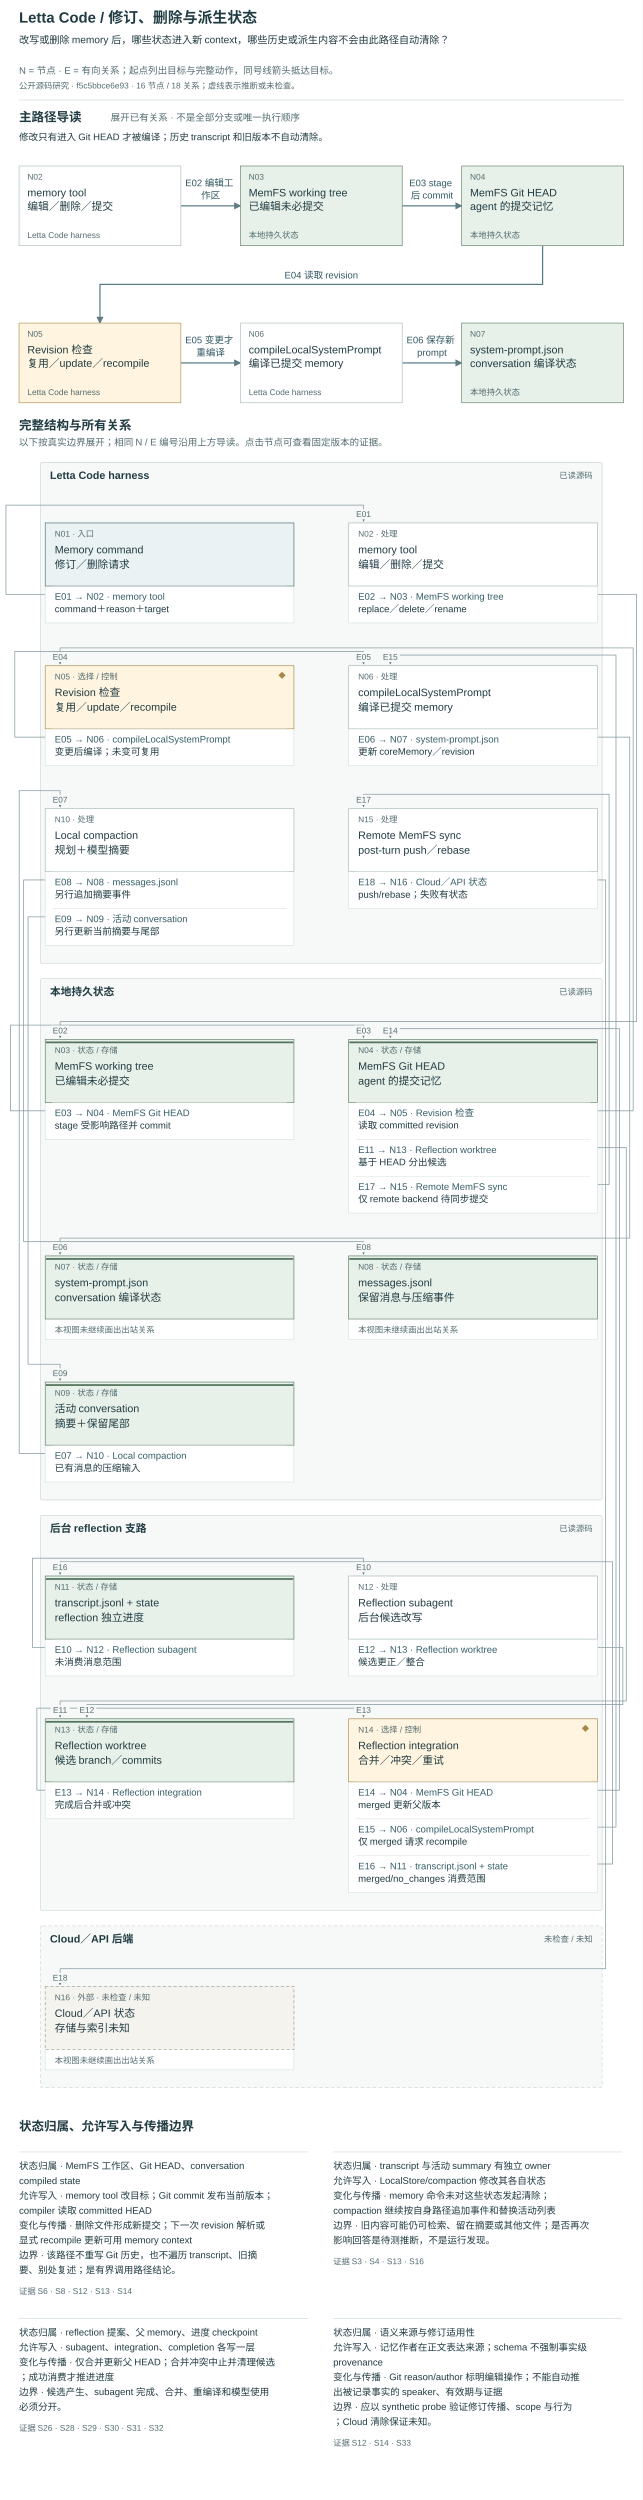
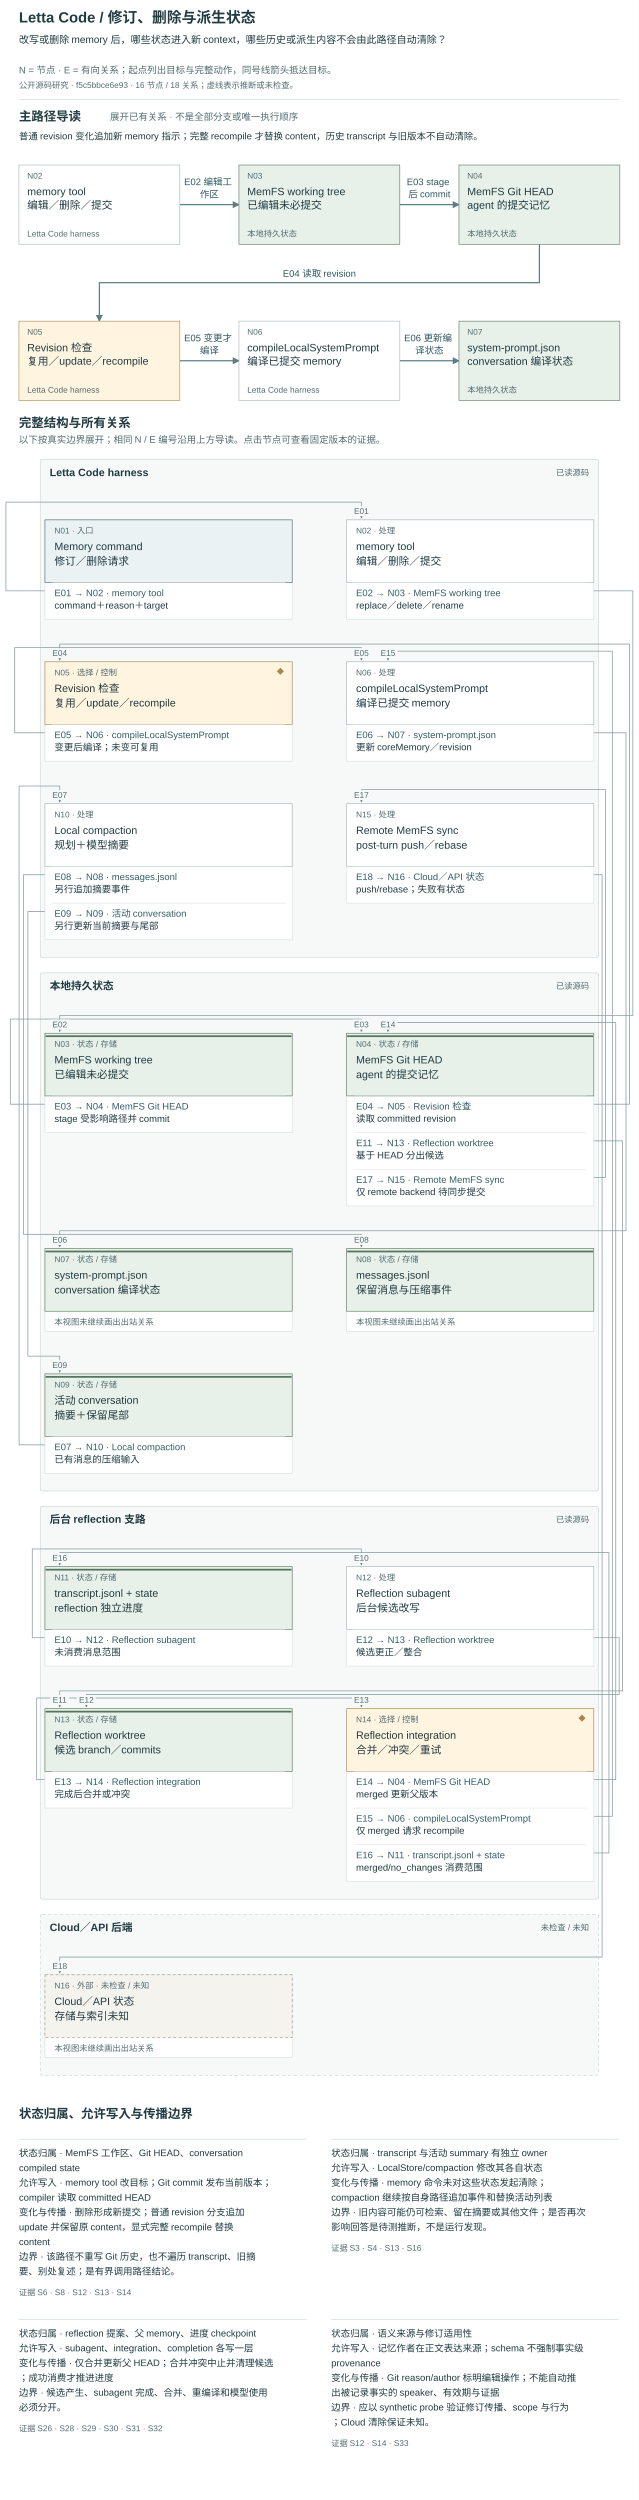
- <svg xmlns="http://www.w3.org/2000/svg" width="1080" height="4202" viewBox="0 0 1080 4202" lang="zh-CN" role="img" aria-labelledby="atlas-letta-revision-title atlas-letta-revision-desc" data-renderer="relata-native-svg-1" data-min-display-width="900">
+ <svg xmlns="http://www.w3.org/2000/svg" width="1080" height="4227" viewBox="0 0 1080 4227" lang="zh-CN" role="img" aria-labelledby="atlas-letta-revision-title atlas-letta-revision-desc" data-renderer="relata-native-svg-1" data-min-display-width="900">
  <style>text{font-family:Arial, "PingFang SC", "Microsoft YaHei", sans-serif} .route{fill:none;stroke:#899da3;stroke-width:1.3;stroke-linejoin:round} .edge:hover .route{stroke:#bb5b35;stroke-width:3} .node{cursor:pointer} .node:hover .node-main{stroke:#bb5b35;stroke-width:2} .selected .node-main{stroke:#bb5b35;stroke-width:3}</style>
  <defs>
    <marker id="atlas-letta-revision-arrow" viewBox="0 0 8 8" refX="7" refY="4" markerWidth="6" markerHeight="6" orient="auto">
      <path d="M0 0L8 4L0 8Z" fill="#607b82" />
    </marker>
  </defs>
-   <rect width="1080" height="4202" fill="#ffffff" />
+   <rect width="1080" height="4227" fill="#ffffff" />
  <text x="32" y="38" font-size="25" font-weight="600" fill="#203b42" text-anchor="start" data-readability="critical">
    <tspan x="32" dy="0">Letta Code / 修订、删除与派生状态</tspan>
  </text>
  <text x="32" y="73" font-size="17" font-weight="400" fill="#203b42" text-anchor="start" data-readability="body">
    <tspan x="32" dy="0">改写或删除 memory 后，哪些状态进入新 context，哪些历史或派生内容不会由此路径自动清除？</tspan>
  </text>
  <text x="32" y="124" font-size="16" font-weight="400" fill="#526b70" text-anchor="start" data-readability="body">
    <tspan x="32" dy="0">N = 节点  ·  E = 有向关系；起点列出目标与完整动作，同号线箭头抵达目标。</tspan>
  </text>
  <text x="32" y="149" font-size="14" font-weight="400" fill="#526b70" text-anchor="start" data-readability="supporting">
    <tspan x="32" dy="0">公开源码研究 · f5c5bbce6e93 · 16 节点 / 18 关系；虚线表示推断或未检查。</tspan>
  </text>
  <path d="M32 168H1048" stroke="#ccd7d7" />
  <g id="atlas-letta-revision-reading-path">
    <text x="32" y="204" font-size="21" font-weight="600" fill="#203b42" text-anchor="start" data-readability="critical">
      <tspan x="32" dy="0">主路径导读</tspan>
    </text>
    <text x="186" y="203" font-size="16" font-weight="400" fill="#526b70" text-anchor="start" data-readability="body">
      <tspan x="186" dy="0">展开已有关系 · 不是全部分支或唯一执行顺序</tspan>
    </text>
    <text x="32" y="236" font-size="16" font-weight="400" fill="#203b42" text-anchor="start" data-readability="body">
-       <tspan x="32" dy="0">修改只有进入 Git HEAD 才被编译；历史 transcript 和旧版本不自动清除。</tspan>
+       <tspan x="32" dy="0">普通 revision 变化追加新 memory 指示；完整 recompile 才替换 content，历史 transcript 与旧版本不自动清除。</tspan>
    </text>
    <g class="guide-edge" data-edge-reference="E02">
      <path d="M304 346H404" fill="none" stroke="#527982" stroke-width="2" marker-end="url(#atlas-letta-revision-arrow)" />
      <text stroke="#ffffff" stroke-width="6" stroke-linejoin="round" paint-order="stroke fill" x="354" y="313" font-size="16" font-weight="400" fill="#315862" text-anchor="middle" data-readability="body">
        <tspan x="354" dy="0">E02 编辑工</tspan>
        <tspan x="354" dy="21">作区</tspan>
      </text>
    </g>
    <g class="guide-edge" data-edge-reference="E03">
      <path d="M676 346H776" fill="none" stroke="#527982" stroke-width="2" marker-end="url(#atlas-letta-revision-arrow)" />
      <text stroke="#ffffff" stroke-width="6" stroke-linejoin="round" paint-order="stroke fill" x="726" y="313" font-size="16" font-weight="400" fill="#315862" text-anchor="middle" data-readability="body">
        <tspan x="726" dy="0">E03 stage</tspan>
        <tspan x="726" dy="21">后 commit</tspan>
      </text>
    </g>
    <g class="guide-edge" data-edge-reference="E05">
      <path d="M304 610H404" fill="none" stroke="#527982" stroke-width="2" marker-end="url(#atlas-letta-revision-arrow)" />
      <text stroke="#ffffff" stroke-width="6" stroke-linejoin="round" paint-order="stroke fill" x="354" y="577" font-size="16" font-weight="400" fill="#315862" text-anchor="middle" data-readability="body">
        <tspan x="354" dy="0">E05 变更才</tspan>
-         <tspan x="354" dy="21">重编译</tspan>
+         <tspan x="354" dy="21">编译</tspan>
      </text>
    </g>
    <g class="guide-edge" data-edge-reference="E06">
      <path d="M676 610H776" fill="none" stroke="#527982" stroke-width="2" marker-end="url(#atlas-letta-revision-arrow)" />
      <text stroke="#ffffff" stroke-width="6" stroke-linejoin="round" paint-order="stroke fill" x="726" y="577" font-size="16" font-weight="400" fill="#315862" text-anchor="middle" data-readability="body">
-         <tspan x="726" dy="0">E06 保存新</tspan>
-         <tspan x="726" dy="21">prompt</tspan>
+         <tspan x="726" dy="0">E06 更新编</tspan>
+         <tspan x="726" dy="21">译状态</tspan>
      </text>
    </g>
    <g class="guide-edge" data-edge-reference="E04">
      <path d="M912 413V478H168V543" fill="none" stroke="#527982" stroke-width="2" marker-end="url(#atlas-letta-revision-arrow)" />
      <text stroke="#ffffff" stroke-width="6" stroke-linejoin="round" paint-order="stroke fill" x="540" y="468" font-size="16" font-weight="400" fill="#315862" text-anchor="middle" data-readability="body">
        <tspan x="540" dy="0">E04 读取 revision</tspan>
      </text>
    </g>
    <a href="https://github.com/letta-ai/letta-code/blob/f5c5bbce6e9394b30c626909315c2b3acc665672/src/tools/impl/memory.ts#L102-L159" target="_blank">
      <g class="guide-node" data-node-reference="edit">
        <rect x="32" y="279" width="272" height="134" fill="#ffffff" stroke="#a4b5b8" />
        <text x="46" y="302" font-size="14" font-weight="400" fill="#526b70" text-anchor="start" data-readability="supporting">
          <tspan x="46" dy="0">N02</tspan>
        </text>
        <text x="46" y="330" font-size="18" font-weight="500" fill="#203b42" text-anchor="start" data-readability="body">
          <tspan x="46" dy="0">memory tool</tspan>
          <tspan x="46" dy="23">编辑／删除／提交</tspan>
        </text>
        <text x="46" y="400" font-size="14" font-weight="400" fill="#526b70" text-anchor="start" data-readability="supporting">
          <tspan x="46" dy="0">Letta Code harness</tspan>
        </text>
      </g>
    </a>
    <a href="https://github.com/letta-ai/letta-code/blob/f5c5bbce6e9394b30c626909315c2b3acc665672/src/tools/impl/memory.ts#L102-L159" target="_blank">
      <g class="guide-node" data-node-reference="working">
        <rect x="404" y="279" width="272" height="134" fill="#e8f1e9" stroke="#55755e" />
        <text x="418" y="302" font-size="14" font-weight="400" fill="#526b70" text-anchor="start" data-readability="supporting">
          <tspan x="418" dy="0">N03</tspan>
        </text>
        <text x="418" y="330" font-size="18" font-weight="500" fill="#203b42" text-anchor="start" data-readability="body">
          <tspan x="418" dy="0">MemFS working tree</tspan>
          <tspan x="418" dy="23">已编辑未必提交</tspan>
        </text>
        <text x="418" y="400" font-size="14" font-weight="400" fill="#526b70" text-anchor="start" data-readability="supporting">
          <tspan x="418" dy="0">本地持久状态</tspan>
        </text>
      </g>
    </a>
    <a href="https://github.com/letta-ai/letta-code/blob/f5c5bbce6e9394b30c626909315c2b3acc665672/src/backend/local/system-prompt-compilation.ts#L76-L115" target="_blank">
      <g class="guide-node" data-node-reference="memfs">
        <rect x="776" y="279" width="272" height="134" fill="#e8f1e9" stroke="#55755e" />
        <text x="790" y="302" font-size="14" font-weight="400" fill="#526b70" text-anchor="start" data-readability="supporting">
          <tspan x="790" dy="0">N04</tspan>
        </text>
        <text x="790" y="330" font-size="18" font-weight="500" fill="#203b42" text-anchor="start" data-readability="body">
          <tspan x="790" dy="0">MemFS Git HEAD</tspan>
          <tspan x="790" dy="23">agent 的提交记忆</tspan>
        </text>
        <text x="790" y="400" font-size="14" font-weight="400" fill="#526b70" text-anchor="start" data-readability="supporting">
          <tspan x="790" dy="0">本地持久状态</tspan>
        </text>
      </g>
    </a>
    <a href="https://github.com/letta-ai/letta-code/blob/f5c5bbce6e9394b30c626909315c2b3acc665672/src/backend/local/local-backend.ts#L924-L1003" target="_blank">
      <g class="guide-node" data-node-reference="check">
        <rect x="32" y="543" width="272" height="134" fill="#fff4df" stroke="#a78648" />
        <text x="46" y="566" font-size="14" font-weight="400" fill="#526b70" text-anchor="start" data-readability="supporting">
          <tspan x="46" dy="0">N05</tspan>
        </text>
        <text x="46" y="594" font-size="18" font-weight="500" fill="#203b42" text-anchor="start" data-readability="body">
          <tspan x="46" dy="0">Revision 检查</tspan>
          <tspan x="46" dy="23">复用／update／recompile</tspan>
        </text>
        <text x="46" y="664" font-size="14" font-weight="400" fill="#526b70" text-anchor="start" data-readability="supporting">
          <tspan x="46" dy="0">Letta Code harness</tspan>
        </text>
      </g>
    </a>
    <a href="https://github.com/letta-ai/letta-code/blob/f5c5bbce6e9394b30c626909315c2b3acc665672/src/backend/local/system-prompt-compilation.ts#L76-L115" target="_blank">
      <g class="guide-node" data-node-reference="compiler">
        <rect x="404" y="543" width="272" height="134" fill="#ffffff" stroke="#a4b5b8" />
        <text x="418" y="566" font-size="14" font-weight="400" fill="#526b70" text-anchor="start" data-readability="supporting">
          <tspan x="418" dy="0">N06</tspan>
        </text>
        <text x="418" y="594" font-size="18" font-weight="500" fill="#203b42" text-anchor="start" data-readability="body">
          <tspan x="418" dy="0">compileLocalSystemPrompt</tspan>
          <tspan x="418" dy="23">编译已提交 memory</tspan>
        </text>
        <text x="418" y="664" font-size="14" font-weight="400" fill="#526b70" text-anchor="start" data-readability="supporting">
          <tspan x="418" dy="0">Letta Code harness</tspan>
        </text>
      </g>
    </a>
    <a href="https://github.com/letta-ai/letta-code/blob/f5c5bbce6e9394b30c626909315c2b3acc665672/src/backend/local/local-store.ts#L2783-L2821" target="_blank">
      <g class="guide-node" data-node-reference="compiled">
        <rect x="776" y="543" width="272" height="134" fill="#e8f1e9" stroke="#55755e" />
        <text x="790" y="566" font-size="14" font-weight="400" fill="#526b70" text-anchor="start" data-readability="supporting">
          <tspan x="790" dy="0">N07</tspan>
        </text>
        <text x="790" y="594" font-size="18" font-weight="500" fill="#203b42" text-anchor="start" data-readability="body">
          <tspan x="790" dy="0">system-prompt.json</tspan>
          <tspan x="790" dy="23">conversation 编译状态</tspan>
        </text>
        <text x="790" y="664" font-size="14" font-weight="400" fill="#526b70" text-anchor="start" data-readability="supporting">
          <tspan x="790" dy="0">本地持久状态</tspan>
        </text>
      </g>
    </a>
    <text x="32" y="722" font-size="21" font-weight="600" fill="#203b42" text-anchor="start" data-readability="critical">
      <tspan x="32" dy="0">完整结构与所有关系</tspan>
    </text>
    <text x="32" y="749" font-size="16" font-weight="400" fill="#526b70" text-anchor="start" data-readability="body">
      <tspan x="32" dy="0">以下按真实边界展开；相同 N / E 编号沿用上方导读。点击节点可查看固定版本的证据。</tspan>
    </text>
  </g>
  <g id="atlas-letta-revision-region-harness" data-region="harness" data-status="observed" data-evidence="S8 S12 S18 S34">
    <rect x="68" y="777" width="944" height="842" rx="3" fill="#f7f9f8" stroke="#c7d3d2" />
    <text x="84" y="805" font-size="18" font-weight="600" fill="#203b42" text-anchor="start" data-readability="body">
      <tspan x="84" dy="0">Letta Code harness</tspan>
    </text>
    <text x="996" y="804" font-size="14" font-weight="400" fill="#526b70" text-anchor="end" data-readability="supporting">
      <tspan x="996" dy="0">已读源码</tspan>
    </text>
  </g>
  <g id="atlas-letta-revision-region-storage" data-region="storage" data-status="observed" data-evidence="S2 S21 S36">
    <rect x="68" y="1645" width="944" height="876" rx="3" fill="#f7f9f8" stroke="#c7d3d2" />
    <text x="84" y="1673" font-size="18" font-weight="600" fill="#203b42" text-anchor="start" data-readability="body">
      <tspan x="84" dy="0">本地持久状态</tspan>
    </text>
    <text x="996" y="1672" font-size="14" font-weight="400" fill="#526b70" text-anchor="end" data-readability="supporting">
      <tspan x="996" dy="0">已读源码</tspan>
    </text>
  </g>
  <g id="atlas-letta-revision-region-background" data-region="background" data-status="observed" data-evidence="S22 S24 S26 S29">
    <rect x="68" y="2547" width="944" height="664" rx="3" fill="#f7f9f8" stroke="#c7d3d2" />
    <text x="84" y="2575" font-size="18" font-weight="600" fill="#203b42" text-anchor="start" data-readability="body">
      <tspan x="84" dy="0">后台 reflection 支路</tspan>
    </text>
    <text x="996" y="2574" font-size="14" font-weight="400" fill="#526b70" text-anchor="end" data-readability="supporting">
      <tspan x="996" dy="0">已读源码</tspan>
    </text>
  </g>
  <g id="atlas-letta-revision-region-remote" data-region="remote" data-status="unknown" data-evidence="S15 S18">
    <rect x="68" y="3237" width="944" height="272" rx="3" fill="#f7f9f8" stroke="#c7d3d2" stroke-dasharray="6 4" />
    <text x="84" y="3265" font-size="18" font-weight="600" fill="#203b42" text-anchor="start" data-readability="body">
      <tspan x="84" dy="0">Cloud／API 后端</tspan>
    </text>
    <text x="996" y="3264" font-size="14" font-weight="400" fill="#526b70" text-anchor="end" data-readability="supporting">
      <tspan x="996" dy="0">未检查 / 未知</tspan>
    </text>
  </g>
  <g class="edge" id="atlas-letta-revision-edge-E01" data-edge="E01" data-from="change" data-to="edit" data-status="observed" data-evidence="S12 S13">
    <path class="route" d="M76 999H10V849H611V876" marker-end="url(#atlas-letta-revision-arrow)" />
  </g>
  <g class="edge" id="atlas-letta-revision-edge-E02" data-edge="E02" data-from="edit" data-to="working" data-status="observed" data-evidence="S12 S13">
    <path class="route" d="M1004 999H1070V1717H101V1744" marker-end="url(#atlas-letta-revision-arrow)" />
  </g>
  <g class="edge" id="atlas-letta-revision-edge-E03" data-edge="E03" data-from="working" data-to="memfs" data-status="observed" data-evidence="S14">
    <path class="route" d="M76 1867H17.429V1723H611V1744" marker-end="url(#atlas-letta-revision-arrow)" />
  </g>
  <g class="edge" id="atlas-letta-revision-edge-E04" data-edge="E04" data-from="memfs" data-to="check" data-status="observed" data-evidence="S8">
    <path class="route" d="M1004 1867H1064.222V1089H101V1116" marker-end="url(#atlas-letta-revision-arrow)" />
  </g>
  <g class="edge" id="atlas-letta-revision-edge-E05" data-edge="E05" data-from="check" data-to="compiler" data-status="observed" data-evidence="S8">
    <path class="route" d="M76 1239H24.857V1095H611V1116" marker-end="url(#atlas-letta-revision-arrow)" />
  </g>
  <g class="edge" id="atlas-letta-revision-edge-E06" data-edge="E06" data-from="compiler" data-to="compiled" data-status="observed" data-evidence="S8 S21">
    <path class="route" d="M1004 1239H1058.444V2081H101V2108" marker-end="url(#atlas-letta-revision-arrow)" />
  </g>
  <g class="edge" id="atlas-letta-revision-edge-E07" data-edge="E07" data-from="active" data-to="compact" data-status="observed" data-evidence="S5">
    <path class="route" d="M76 2443H32.286V1329H101V1356" marker-end="url(#atlas-letta-revision-arrow)" />
  </g>
  <g class="edge" id="atlas-letta-revision-edge-E08" data-edge="E08" data-from="compact" data-to="messages" data-status="observed" data-evidence="S3 S4">
    <path class="route" d="M76 1479H39.714V2087H611V2108" marker-end="url(#atlas-letta-revision-arrow)" />
  </g>
  <g class="edge" id="atlas-letta-revision-edge-E09" data-edge="E09" data-from="compact" data-to="active" data-status="observed" data-evidence="S4">
    <path class="route" d="M76 1541H47.143V2293H101V2320" marker-end="url(#atlas-letta-revision-arrow)" />
  </g>
  <g class="edge" id="atlas-letta-revision-edge-E10" data-edge="E10" data-from="refl_log" data-to="reflection" data-status="observed" data-evidence="S25 S26">
    <path class="route" d="M76 2769H54.571V2619H611V2646" marker-end="url(#atlas-letta-revision-arrow)" />
  </g>
  <g class="edge" id="atlas-letta-revision-edge-E11" data-edge="E11" data-from="memfs" data-to="worktree" data-status="observed" data-evidence="S27">
    <path class="route" d="M1004 1929H1052.667V2859H101V2886" marker-end="url(#atlas-letta-revision-arrow)" />
  </g>
  <g class="edge" id="atlas-letta-revision-edge-E12" data-edge="E12" data-from="reflection" data-to="worktree" data-status="observed" data-evidence="S26 S27">
    <path class="route" d="M1004 2769H1046.889V2865H146V2886" marker-end="url(#atlas-letta-revision-arrow)" />
  </g>
  <g class="edge" id="atlas-letta-revision-edge-E13" data-edge="E13" data-from="worktree" data-to="merge" data-status="observed" data-evidence="S28 S29">
    <path class="route" d="M76 3009H62V2871H611V2886" marker-end="url(#atlas-letta-revision-arrow)" />
  </g>
  <g class="edge" id="atlas-letta-revision-edge-E14" data-edge="E14" data-from="merge" data-to="memfs" data-status="observed" data-evidence="S29">
    <path class="route" d="M1004 3009H1041.111V1729H656V1744" marker-end="url(#atlas-letta-revision-arrow)" />
  </g>
  <g class="edge" id="atlas-letta-revision-edge-E15" data-edge="E15" data-from="merge" data-to="compiler" data-status="observed" data-evidence="S30 S32">
    <path class="route" d="M1004 3071H1035.333V1101H656V1116" marker-end="url(#atlas-letta-revision-arrow)" />
  </g>
  <g class="edge" id="atlas-letta-revision-edge-E16" data-edge="E16" data-from="merge" data-to="refl_log" data-status="observed" data-evidence="S28 S30 S31 S40 S41">
    <path class="route" d="M1004 3133H1029.556V2625H101V2646" marker-end="url(#atlas-letta-revision-arrow)" />
  </g>
  <g class="edge" id="atlas-letta-revision-edge-E17" data-edge="E17" data-from="memfs" data-to="sync" data-status="observed" data-evidence="S15">
    <path class="route" d="M1004 1991H1023.778V1335H611V1356" marker-end="url(#atlas-letta-revision-arrow)" />
  </g>
  <g class="edge" id="atlas-letta-revision-edge-E18" data-edge="E18" data-from="sync" data-to="cloud" data-status="observed" data-evidence="S15">
    <path class="route" d="M1004 1479H1018V3309H101V3336" marker-end="url(#atlas-letta-revision-arrow)" />
  </g>
  <a href="https://github.com/letta-ai/letta-code/blob/f5c5bbce6e9394b30c626909315c2b3acc665672/src/tools/impl/memory.ts#L102-L159" target="_blank">
    <g class="node entry observed" id="atlas-letta-revision-flowchart-change-0" data-node="change" data-status="observed" data-evidence="S12 S13">
      <rect x="76" y="879" width="418" height="168" fill="#ffffff" stroke="#d5dfdf" />
      <rect class="node-main" x="76" y="879" width="418" height="106" fill="#eaf2f3" stroke="#46666e" />
      <text x="92" y="902" font-size="14" font-weight="400" fill="#526b70" text-anchor="start" data-readability="supporting">
        <tspan x="92" dy="0">N01 · 入口</tspan>
      </text>
      <text x="92" y="930" font-size="18" font-weight="500" fill="#203b42" text-anchor="start" data-readability="body">
        <tspan x="92" dy="0">Memory command</tspan>
        <tspan x="92" dy="25">修订／删除请求</tspan>
      </text>
      <g data-edge-label="E01">
        <path d="M88 985H482" stroke="#dde4e3" />
        <text x="92" y="1008" font-size="16" font-weight="500" fill="#355d67" text-anchor="start" data-readability="body">
          <tspan x="92" dy="0">E01 → N02 · memory tool</tspan>
        </text>
        <text x="92" y="1029" font-size="16" font-weight="400" fill="#203b42" text-anchor="start" data-readability="body">
          <tspan x="92" dy="0">command＋reason＋target</tspan>
        </text>
      </g>
    </g>
  </a>
  <a href="https://github.com/letta-ai/letta-code/blob/f5c5bbce6e9394b30c626909315c2b3acc665672/src/tools/impl/memory.ts#L102-L159" target="_blank">
    <g class="node process observed" id="atlas-letta-revision-flowchart-edit-0" data-node="edit" data-status="observed" data-evidence="S12 S13 S14">
      <rect x="586" y="879" width="418" height="168" fill="#ffffff" stroke="#d5dfdf" />
      <rect class="node-main" x="586" y="879" width="418" height="106" fill="#ffffff" stroke="#a4b5b8" />
      <text x="602" y="902" font-size="14" font-weight="400" fill="#526b70" text-anchor="start" data-readability="supporting">
        <tspan x="602" dy="0">N02 · 处理</tspan>
      </text>
      <text x="602" y="930" font-size="18" font-weight="500" fill="#203b42" text-anchor="start" data-readability="body">
        <tspan x="602" dy="0">memory tool</tspan>
        <tspan x="602" dy="25">编辑／删除／提交</tspan>
      </text>
      <rect x="595" y="856" width="32" height="17" fill="#f7f9f8" />
      <text x="611" y="869" font-size="14" font-weight="400" fill="#526b70" text-anchor="middle" data-readability="supporting">
        <tspan x="611" dy="0">E01</tspan>
      </text>
      <g data-edge-label="E02">
        <path d="M598 985H992" stroke="#dde4e3" />
        <text x="602" y="1008" font-size="16" font-weight="500" fill="#355d67" text-anchor="start" data-readability="body">
          <tspan x="602" dy="0">E02 → N03 · MemFS working tree</tspan>
        </text>
        <text x="602" y="1029" font-size="16" font-weight="400" fill="#203b42" text-anchor="start" data-readability="body">
          <tspan x="602" dy="0">replace／delete／rename</tspan>
        </text>
      </g>
    </g>
  </a>
  <a href="https://github.com/letta-ai/letta-code/blob/f5c5bbce6e9394b30c626909315c2b3acc665672/src/backend/local/local-backend.ts#L924-L1003" target="_blank">
    <g class="node decision observed" id="atlas-letta-revision-flowchart-check-0" data-node="check" data-status="observed" data-evidence="S8">
      <rect x="76" y="1119" width="418" height="168" fill="#ffffff" stroke="#d5dfdf" />
      <rect class="node-main" x="76" y="1119" width="418" height="106" fill="#fff4df" stroke="#a78648" />
      <path d="M468 1135l6 -6 6 6 -6 6Z" fill="#a78648" />
      <text x="92" y="1142" font-size="14" font-weight="400" fill="#526b70" text-anchor="start" data-readability="supporting">
        <tspan x="92" dy="0">N05 · 选择 / 控制</tspan>
      </text>
      <text x="92" y="1170" font-size="18" font-weight="500" fill="#203b42" text-anchor="start" data-readability="body">
        <tspan x="92" dy="0">Revision 检查</tspan>
        <tspan x="92" dy="25">复用／update／recompile</tspan>
      </text>
      <rect x="85" y="1096" width="32" height="17" fill="#f7f9f8" />
      <text x="101" y="1109" font-size="14" font-weight="400" fill="#526b70" text-anchor="middle" data-readability="supporting">
        <tspan x="101" dy="0">E04</tspan>
      </text>
      <g data-edge-label="E05">
        <path d="M88 1225H482" stroke="#dde4e3" />
        <text x="92" y="1248" font-size="16" font-weight="500" fill="#355d67" text-anchor="start" data-readability="body">
          <tspan x="92" dy="0">E05 → N06 · compileLocalSystemPrompt</tspan>
        </text>
        <text x="92" y="1269" font-size="16" font-weight="400" fill="#203b42" text-anchor="start" data-readability="body">
          <tspan x="92" dy="0">变更后编译；未变可复用</tspan>
        </text>
      </g>
    </g>
  </a>
  <a href="https://github.com/letta-ai/letta-code/blob/f5c5bbce6e9394b30c626909315c2b3acc665672/src/backend/local/system-prompt-compilation.ts#L76-L115" target="_blank">
    <g class="node process observed" id="atlas-letta-revision-flowchart-compiler-0" data-node="compiler" data-status="observed" data-evidence="S6 S7 S8">
      <rect x="586" y="1119" width="418" height="168" fill="#ffffff" stroke="#d5dfdf" />
      <rect class="node-main" x="586" y="1119" width="418" height="106" fill="#ffffff" stroke="#a4b5b8" />
      <text x="602" y="1142" font-size="14" font-weight="400" fill="#526b70" text-anchor="start" data-readability="supporting">
        <tspan x="602" dy="0">N06 · 处理</tspan>
      </text>
      <text x="602" y="1170" font-size="18" font-weight="500" fill="#203b42" text-anchor="start" data-readability="body">
        <tspan x="602" dy="0">compileLocalSystemPrompt</tspan>
        <tspan x="602" dy="25">编译已提交 memory</tspan>
      </text>
      <rect x="595" y="1096" width="32" height="17" fill="#f7f9f8" />
      <text x="611" y="1109" font-size="14" font-weight="400" fill="#526b70" text-anchor="middle" data-readability="supporting">
        <tspan x="611" dy="0">E05</tspan>
      </text>
      <rect x="640" y="1096" width="32" height="17" fill="#f7f9f8" />
      <text x="656" y="1109" font-size="14" font-weight="400" fill="#526b70" text-anchor="middle" data-readability="supporting">
        <tspan x="656" dy="0">E15</tspan>
      </text>
      <g data-edge-label="E06">
        <path d="M598 1225H992" stroke="#dde4e3" />
        <text x="602" y="1248" font-size="16" font-weight="500" fill="#355d67" text-anchor="start" data-readability="body">
          <tspan x="602" dy="0">E06 → N07 · system-prompt.json</tspan>
        </text>
        <text x="602" y="1269" font-size="16" font-weight="400" fill="#203b42" text-anchor="start" data-readability="body">
          <tspan x="602" dy="0">更新 coreMemory／revision</tspan>
        </text>
      </g>
    </g>
  </a>
  <a href="https://github.com/letta-ai/letta-code/blob/f5c5bbce6e9394b30c626909315c2b3acc665672/src/backend/local/local-backend.ts#L818-L860" target="_blank">
    <g class="node process observed" id="atlas-letta-revision-flowchart-compact-0" data-node="compact" data-status="observed" data-evidence="S5 S4">
      <rect x="76" y="1359" width="418" height="230" fill="#ffffff" stroke="#d5dfdf" />
      <rect class="node-main" x="76" y="1359" width="418" height="106" fill="#ffffff" stroke="#a4b5b8" />
      <text x="92" y="1382" font-size="14" font-weight="400" fill="#526b70" text-anchor="start" data-readability="supporting">
        <tspan x="92" dy="0">N10 · 处理</tspan>
      </text>
      <text x="92" y="1410" font-size="18" font-weight="500" fill="#203b42" text-anchor="start" data-readability="body">
        <tspan x="92" dy="0">Local compaction</tspan>
        <tspan x="92" dy="25">规划＋模型摘要</tspan>
      </text>
      <rect x="85" y="1336" width="32" height="17" fill="#f7f9f8" />
      <text x="101" y="1349" font-size="14" font-weight="400" fill="#526b70" text-anchor="middle" data-readability="supporting">
        <tspan x="101" dy="0">E07</tspan>
      </text>
      <g data-edge-label="E08">
        <path d="M88 1465H482" stroke="#dde4e3" />
        <text x="92" y="1488" font-size="16" font-weight="500" fill="#355d67" text-anchor="start" data-readability="body">
          <tspan x="92" dy="0">E08 → N08 · messages.jsonl</tspan>
        </text>
        <text x="92" y="1509" font-size="16" font-weight="400" fill="#203b42" text-anchor="start" data-readability="body">
          <tspan x="92" dy="0">另行追加摘要事件</tspan>
        </text>
      </g>
      <g data-edge-label="E09">
        <path d="M88 1527H482" stroke="#dde4e3" />
        <text x="92" y="1550" font-size="16" font-weight="500" fill="#355d67" text-anchor="start" data-readability="body">
          <tspan x="92" dy="0">E09 → N09 · 活动 conversation</tspan>
        </text>
        <text x="92" y="1571" font-size="16" font-weight="400" fill="#203b42" text-anchor="start" data-readability="body">
          <tspan x="92" dy="0">另行更新当前摘要与尾部</tspan>
        </text>
      </g>
    </g>
  </a>
  <a href="https://github.com/letta-ai/letta-code/blob/f5c5bbce6e9394b30c626909315c2b3acc665672/src/agent/memory-git.ts#L1930-L2058" target="_blank">
    <g class="node process observed" id="atlas-letta-revision-flowchart-sync-0" data-node="sync" data-status="observed" data-evidence="S15">
      <rect x="586" y="1359" width="418" height="168" fill="#ffffff" stroke="#d5dfdf" />
      <rect class="node-main" x="586" y="1359" width="418" height="106" fill="#ffffff" stroke="#a4b5b8" />
      <text x="602" y="1382" font-size="14" font-weight="400" fill="#526b70" text-anchor="start" data-readability="supporting">
        <tspan x="602" dy="0">N15 · 处理</tspan>
      </text>
      <text x="602" y="1410" font-size="18" font-weight="500" fill="#203b42" text-anchor="start" data-readability="body">
        <tspan x="602" dy="0">Remote MemFS sync</tspan>
        <tspan x="602" dy="25">post-turn push／rebase</tspan>
      </text>
      <rect x="595" y="1336" width="32" height="17" fill="#f7f9f8" />
      <text x="611" y="1349" font-size="14" font-weight="400" fill="#526b70" text-anchor="middle" data-readability="supporting">
        <tspan x="611" dy="0">E17</tspan>
      </text>
      <g data-edge-label="E18">
        <path d="M598 1465H992" stroke="#dde4e3" />
        <text x="602" y="1488" font-size="16" font-weight="500" fill="#355d67" text-anchor="start" data-readability="body">
          <tspan x="602" dy="0">E18 → N16 · Cloud／API 状态</tspan>
        </text>
        <text x="602" y="1509" font-size="16" font-weight="400" fill="#203b42" text-anchor="start" data-readability="body">
          <tspan x="602" dy="0">push/rebase；失败有状态</tspan>
        </text>
      </g>
    </g>
  </a>
  <a href="https://github.com/letta-ai/letta-code/blob/f5c5bbce6e9394b30c626909315c2b3acc665672/src/tools/impl/memory.ts#L102-L159" target="_blank">
    <g class="node store observed" id="atlas-letta-revision-flowchart-working-0" data-node="working" data-status="observed" data-evidence="S12 S13 S14">
      <rect x="76" y="1747" width="418" height="168" fill="#ffffff" stroke="#d5dfdf" />
      <rect class="node-main" x="76" y="1747" width="418" height="106" fill="#e8f1e9" stroke="#55755e" />
      <path d="M77 1752H493" stroke="#55755e" stroke-width="3" />
      <text x="92" y="1770" font-size="14" font-weight="400" fill="#526b70" text-anchor="start" data-readability="supporting">
        <tspan x="92" dy="0">N03 · 状态 / 存储</tspan>
      </text>
      <text x="92" y="1798" font-size="18" font-weight="500" fill="#203b42" text-anchor="start" data-readability="body">
        <tspan x="92" dy="0">MemFS working tree</tspan>
        <tspan x="92" dy="25">已编辑未必提交</tspan>
      </text>
      <rect x="85" y="1724" width="32" height="17" fill="#f7f9f8" />
      <text x="101" y="1737" font-size="14" font-weight="400" fill="#526b70" text-anchor="middle" data-readability="supporting">
        <tspan x="101" dy="0">E02</tspan>
      </text>
      <g data-edge-label="E03">
        <path d="M88 1853H482" stroke="#dde4e3" />
        <text x="92" y="1876" font-size="16" font-weight="500" fill="#355d67" text-anchor="start" data-readability="body">
          <tspan x="92" dy="0">E03 → N04 · MemFS Git HEAD</tspan>
        </text>
        <text x="92" y="1897" font-size="16" font-weight="400" fill="#203b42" text-anchor="start" data-readability="body">
          <tspan x="92" dy="0">stage 受影响路径并 commit</tspan>
        </text>
      </g>
    </g>
  </a>
  <a href="https://github.com/letta-ai/letta-code/blob/f5c5bbce6e9394b30c626909315c2b3acc665672/src/backend/local/system-prompt-compilation.ts#L76-L115" target="_blank">
    <g class="node store observed" id="atlas-letta-revision-flowchart-memfs-0" data-node="memfs" data-status="observed" data-evidence="S6 S14 S36">
      <rect x="586" y="1747" width="418" height="292" fill="#ffffff" stroke="#d5dfdf" />
      <rect class="node-main" x="586" y="1747" width="418" height="106" fill="#e8f1e9" stroke="#55755e" />
      <path d="M587 1752H1003" stroke="#55755e" stroke-width="3" />
      <text x="602" y="1770" font-size="14" font-weight="400" fill="#526b70" text-anchor="start" data-readability="supporting">
        <tspan x="602" dy="0">N04 · 状态 / 存储</tspan>
      </text>
      <text x="602" y="1798" font-size="18" font-weight="500" fill="#203b42" text-anchor="start" data-readability="body">
        <tspan x="602" dy="0">MemFS Git HEAD</tspan>
        <tspan x="602" dy="25">agent 的提交记忆</tspan>
      </text>
      <rect x="595" y="1724" width="32" height="17" fill="#f7f9f8" />
      <text x="611" y="1737" font-size="14" font-weight="400" fill="#526b70" text-anchor="middle" data-readability="supporting">
        <tspan x="611" dy="0">E03</tspan>
      </text>
      <rect x="640" y="1724" width="32" height="17" fill="#f7f9f8" />
      <text x="656" y="1737" font-size="14" font-weight="400" fill="#526b70" text-anchor="middle" data-readability="supporting">
        <tspan x="656" dy="0">E14</tspan>
      </text>
      <g data-edge-label="E04">
        <path d="M598 1853H992" stroke="#dde4e3" />
        <text x="602" y="1876" font-size="16" font-weight="500" fill="#355d67" text-anchor="start" data-readability="body">
          <tspan x="602" dy="0">E04 → N05 · Revision 检查</tspan>
        </text>
        <text x="602" y="1897" font-size="16" font-weight="400" fill="#203b42" text-anchor="start" data-readability="body">
          <tspan x="602" dy="0">读取 committed revision</tspan>
        </text>
      </g>
      <g data-edge-label="E11">
        <path d="M598 1915H992" stroke="#dde4e3" />
        <text x="602" y="1938" font-size="16" font-weight="500" fill="#355d67" text-anchor="start" data-readability="body">
          <tspan x="602" dy="0">E11 → N13 · Reflection worktree</tspan>
        </text>
        <text x="602" y="1959" font-size="16" font-weight="400" fill="#203b42" text-anchor="start" data-readability="body">
          <tspan x="602" dy="0">基于 HEAD 分出候选</tspan>
        </text>
      </g>
      <g data-edge-label="E17">
        <path d="M598 1977H992" stroke="#dde4e3" />
        <text x="602" y="2000" font-size="16" font-weight="500" fill="#355d67" text-anchor="start" data-readability="body">
          <tspan x="602" dy="0">E17 → N15 · Remote MemFS sync</tspan>
        </text>
        <text x="602" y="2021" font-size="16" font-weight="400" fill="#203b42" text-anchor="start" data-readability="body">
          <tspan x="602" dy="0">仅 remote backend 待同步提交</tspan>
        </text>
      </g>
    </g>
  </a>
  <a href="https://github.com/letta-ai/letta-code/blob/f5c5bbce6e9394b30c626909315c2b3acc665672/src/backend/local/local-store.ts#L2783-L2821" target="_blank">
    <g class="node store observed" id="atlas-letta-revision-flowchart-compiled-0" data-node="compiled" data-status="observed" data-evidence="S20 S21 S8">
      <rect x="76" y="2111" width="418" height="140" fill="#ffffff" stroke="#d5dfdf" />
      <rect class="node-main" x="76" y="2111" width="418" height="106" fill="#e8f1e9" stroke="#55755e" />
      <path d="M77 2116H493" stroke="#55755e" stroke-width="3" />
      <text x="92" y="2134" font-size="14" font-weight="400" fill="#526b70" text-anchor="start" data-readability="supporting">
        <tspan x="92" dy="0">N07 · 状态 / 存储</tspan>
      </text>
      <text x="92" y="2162" font-size="18" font-weight="500" fill="#203b42" text-anchor="start" data-readability="body">
        <tspan x="92" dy="0">system-prompt.json</tspan>
        <tspan x="92" dy="25">conversation 编译状态</tspan>
      </text>
      <rect x="85" y="2088" width="32" height="17" fill="#f7f9f8" />
      <text x="101" y="2101" font-size="14" font-weight="400" fill="#526b70" text-anchor="middle" data-readability="supporting">
        <tspan x="101" dy="0">E06</tspan>
      </text>
      <text x="92" y="2240" font-size="14" font-weight="400" fill="#526b70" text-anchor="start" data-readability="supporting">
        <tspan x="92" dy="0">本视图未继续画出出站关系</tspan>
      </text>
    </g>
  </a>
  <a href="https://github.com/letta-ai/letta-code/blob/f5c5bbce6e9394b30c626909315c2b3acc665672/src/backend/local/local-store.ts#L3029-L3074" target="_blank">
    <g class="node store observed" id="atlas-letta-revision-flowchart-messages-0" data-node="messages" data-status="observed" data-evidence="S2 S3">
      <rect x="586" y="2111" width="418" height="140" fill="#ffffff" stroke="#d5dfdf" />
      <rect class="node-main" x="586" y="2111" width="418" height="106" fill="#e8f1e9" stroke="#55755e" />
      <path d="M587 2116H1003" stroke="#55755e" stroke-width="3" />
      <text x="602" y="2134" font-size="14" font-weight="400" fill="#526b70" text-anchor="start" data-readability="supporting">
        <tspan x="602" dy="0">N08 · 状态 / 存储</tspan>
      </text>
      <text x="602" y="2162" font-size="18" font-weight="500" fill="#203b42" text-anchor="start" data-readability="body">
        <tspan x="602" dy="0">messages.jsonl</tspan>
        <tspan x="602" dy="25">保留消息与压缩事件</tspan>
      </text>
      <rect x="595" y="2088" width="32" height="17" fill="#f7f9f8" />
      <text x="611" y="2101" font-size="14" font-weight="400" fill="#526b70" text-anchor="middle" data-readability="supporting">
        <tspan x="611" dy="0">E08</tspan>
      </text>
      <text x="602" y="2240" font-size="14" font-weight="400" fill="#526b70" text-anchor="start" data-readability="supporting">
        <tspan x="602" dy="0">本视图未继续画出出站关系</tspan>
      </text>
    </g>
  </a>
  <a href="https://github.com/letta-ai/letta-code/blob/f5c5bbce6e9394b30c626909315c2b3acc665672/src/backend/local/local-store.ts#L1664-L1725" target="_blank">
    <g class="node store observed" id="atlas-letta-revision-flowchart-active-0" data-node="active" data-status="observed" data-evidence="S4 S34">
      <rect x="76" y="2323" width="418" height="168" fill="#ffffff" stroke="#d5dfdf" />
      <rect class="node-main" x="76" y="2323" width="418" height="106" fill="#e8f1e9" stroke="#55755e" />
      <path d="M77 2328H493" stroke="#55755e" stroke-width="3" />
      <text x="92" y="2346" font-size="14" font-weight="400" fill="#526b70" text-anchor="start" data-readability="supporting">
        <tspan x="92" dy="0">N09 · 状态 / 存储</tspan>
      </text>
      <text x="92" y="2374" font-size="18" font-weight="500" fill="#203b42" text-anchor="start" data-readability="body">
        <tspan x="92" dy="0">活动 conversation</tspan>
        <tspan x="92" dy="25">摘要＋保留尾部</tspan>
      </text>
      <rect x="85" y="2300" width="32" height="17" fill="#f7f9f8" />
      <text x="101" y="2313" font-size="14" font-weight="400" fill="#526b70" text-anchor="middle" data-readability="supporting">
        <tspan x="101" dy="0">E09</tspan>
      </text>
      <g data-edge-label="E07">
        <path d="M88 2429H482" stroke="#dde4e3" />
        <text x="92" y="2452" font-size="16" font-weight="500" fill="#355d67" text-anchor="start" data-readability="body">
          <tspan x="92" dy="0">E07 → N10 · Local compaction</tspan>
        </text>
        <text x="92" y="2473" font-size="16" font-weight="400" fill="#203b42" text-anchor="start" data-readability="body">
          <tspan x="92" dy="0">已有消息的压缩输入</tspan>
        </text>
      </g>
    </g>
  </a>
  <a href="https://github.com/letta-ai/letta-code/blob/f5c5bbce6e9394b30c626909315c2b3acc665672/src/cli/app/use-conversation-loop.ts#L1445-L1470" target="_blank">
    <g class="node store observed" id="atlas-letta-revision-flowchart-refl_log-0" data-node="refl_log" data-status="observed" data-evidence="S23 S24 S25 S31">
      <rect x="76" y="2649" width="418" height="168" fill="#ffffff" stroke="#d5dfdf" />
      <rect class="node-main" x="76" y="2649" width="418" height="106" fill="#e8f1e9" stroke="#55755e" />
      <path d="M77 2654H493" stroke="#55755e" stroke-width="3" />
      <text x="92" y="2672" font-size="14" font-weight="400" fill="#526b70" text-anchor="start" data-readability="supporting">
        <tspan x="92" dy="0">N11 · 状态 / 存储</tspan>
      </text>
      <text x="92" y="2700" font-size="18" font-weight="500" fill="#203b42" text-anchor="start" data-readability="body">
        <tspan x="92" dy="0">transcript.jsonl + state</tspan>
        <tspan x="92" dy="25">reflection 独立进度</tspan>
      </text>
      <rect x="85" y="2626" width="32" height="17" fill="#f7f9f8" />
      <text x="101" y="2639" font-size="14" font-weight="400" fill="#526b70" text-anchor="middle" data-readability="supporting">
        <tspan x="101" dy="0">E16</tspan>
      </text>
      <g data-edge-label="E10">
        <path d="M88 2755H482" stroke="#dde4e3" />
        <text x="92" y="2778" font-size="16" font-weight="500" fill="#355d67" text-anchor="start" data-readability="body">
          <tspan x="92" dy="0">E10 → N12 · Reflection subagent</tspan>
        </text>
        <text x="92" y="2799" font-size="16" font-weight="400" fill="#203b42" text-anchor="start" data-readability="body">
          <tspan x="92" dy="0">未消费消息范围</tspan>
        </text>
      </g>
    </g>
  </a>
  <a href="https://github.com/letta-ai/letta-code/blob/f5c5bbce6e9394b30c626909315c2b3acc665672/src/cli/helpers/reflection-launcher.ts#L745-L887" target="_blank">
    <g class="node process observed" id="atlas-letta-revision-flowchart-reflection-0" data-node="reflection" data-status="observed" data-evidence="S26">
      <rect x="586" y="2649" width="418" height="168" fill="#ffffff" stroke="#d5dfdf" />
      <rect class="node-main" x="586" y="2649" width="418" height="106" fill="#ffffff" stroke="#a4b5b8" />
      <text x="602" y="2672" font-size="14" font-weight="400" fill="#526b70" text-anchor="start" data-readability="supporting">
        <tspan x="602" dy="0">N12 · 处理</tspan>
      </text>
      <text x="602" y="2700" font-size="18" font-weight="500" fill="#203b42" text-anchor="start" data-readability="body">
        <tspan x="602" dy="0">Reflection subagent</tspan>
        <tspan x="602" dy="25">后台候选改写</tspan>
      </text>
      <rect x="595" y="2626" width="32" height="17" fill="#f7f9f8" />
      <text x="611" y="2639" font-size="14" font-weight="400" fill="#526b70" text-anchor="middle" data-readability="supporting">
        <tspan x="611" dy="0">E10</tspan>
      </text>
      <g data-edge-label="E12">
        <path d="M598 2755H992" stroke="#dde4e3" />
        <text x="602" y="2778" font-size="16" font-weight="500" fill="#355d67" text-anchor="start" data-readability="body">
          <tspan x="602" dy="0">E12 → N13 · Reflection worktree</tspan>
        </text>
        <text x="602" y="2799" font-size="16" font-weight="400" fill="#203b42" text-anchor="start" data-readability="body">
          <tspan x="602" dy="0">候选更正／整合</tspan>
        </text>
      </g>
    </g>
  </a>
  <a href="https://github.com/letta-ai/letta-code/blob/f5c5bbce6e9394b30c626909315c2b3acc665672/src/agent/memory-worktree.ts#L122-L194" target="_blank">
    <g class="node store observed" id="atlas-letta-revision-flowchart-worktree-0" data-node="worktree" data-status="observed" data-evidence="S27 S26">
      <rect x="76" y="2889" width="418" height="168" fill="#ffffff" stroke="#d5dfdf" />
      <rect class="node-main" x="76" y="2889" width="418" height="106" fill="#e8f1e9" stroke="#55755e" />
      <path d="M77 2894H493" stroke="#55755e" stroke-width="3" />
      <text x="92" y="2912" font-size="14" font-weight="400" fill="#526b70" text-anchor="start" data-readability="supporting">
        <tspan x="92" dy="0">N13 · 状态 / 存储</tspan>
      </text>
      <text x="92" y="2940" font-size="18" font-weight="500" fill="#203b42" text-anchor="start" data-readability="body">
        <tspan x="92" dy="0">Reflection worktree</tspan>
        <tspan x="92" dy="25">候选 branch／commits</tspan>
      </text>
      <rect x="85" y="2866" width="32" height="17" fill="#f7f9f8" />
      <text x="101" y="2879" font-size="14" font-weight="400" fill="#526b70" text-anchor="middle" data-readability="supporting">
        <tspan x="101" dy="0">E11</tspan>
      </text>
      <rect x="130" y="2866" width="32" height="17" fill="#f7f9f8" />
      <text x="146" y="2879" font-size="14" font-weight="400" fill="#526b70" text-anchor="middle" data-readability="supporting">
        <tspan x="146" dy="0">E12</tspan>
      </text>
      <g data-edge-label="E13">
        <path d="M88 2995H482" stroke="#dde4e3" />
        <text x="92" y="3018" font-size="16" font-weight="500" fill="#355d67" text-anchor="start" data-readability="body">
          <tspan x="92" dy="0">E13 → N14 · Reflection integration</tspan>
        </text>
        <text x="92" y="3039" font-size="16" font-weight="400" fill="#203b42" text-anchor="start" data-readability="body">
          <tspan x="92" dy="0">完成后合并或冲突</tspan>
        </text>
      </g>
    </g>
  </a>
  <a href="https://github.com/letta-ai/letta-code/blob/f5c5bbce6e9394b30c626909315c2b3acc665672/src/cli/helpers/reflection-launcher.ts#L597-L635" target="_blank">
    <g class="node decision observed" id="atlas-letta-revision-flowchart-merge-0" data-node="merge" data-status="observed" data-evidence="S28 S29 S30">
      <rect x="586" y="2889" width="418" height="292" fill="#ffffff" stroke="#d5dfdf" />
      <rect class="node-main" x="586" y="2889" width="418" height="106" fill="#fff4df" stroke="#a78648" />
      <path d="M978 2905l6 -6 6 6 -6 6Z" fill="#a78648" />
      <text x="602" y="2912" font-size="14" font-weight="400" fill="#526b70" text-anchor="start" data-readability="supporting">
        <tspan x="602" dy="0">N14 · 选择 / 控制</tspan>
      </text>
      <text x="602" y="2940" font-size="18" font-weight="500" fill="#203b42" text-anchor="start" data-readability="body">
        <tspan x="602" dy="0">Reflection integration</tspan>
        <tspan x="602" dy="25">合并／冲突／重试</tspan>
      </text>
      <rect x="595" y="2866" width="32" height="17" fill="#f7f9f8" />
      <text x="611" y="2879" font-size="14" font-weight="400" fill="#526b70" text-anchor="middle" data-readability="supporting">
        <tspan x="611" dy="0">E13</tspan>
      </text>
      <g data-edge-label="E14">
        <path d="M598 2995H992" stroke="#dde4e3" />
        <text x="602" y="3018" font-size="16" font-weight="500" fill="#355d67" text-anchor="start" data-readability="body">
          <tspan x="602" dy="0">E14 → N04 · MemFS Git HEAD</tspan>
        </text>
        <text x="602" y="3039" font-size="16" font-weight="400" fill="#203b42" text-anchor="start" data-readability="body">
          <tspan x="602" dy="0">merged 更新父版本</tspan>
        </text>
      </g>
      <g data-edge-label="E15">
        <path d="M598 3057H992" stroke="#dde4e3" />
        <text x="602" y="3080" font-size="16" font-weight="500" fill="#355d67" text-anchor="start" data-readability="body">
          <tspan x="602" dy="0">E15 → N06 · compileLocalSystemPrompt</tspan>
        </text>
        <text x="602" y="3101" font-size="16" font-weight="400" fill="#203b42" text-anchor="start" data-readability="body">
          <tspan x="602" dy="0">仅 merged 请求 recompile</tspan>
        </text>
      </g>
      <g data-edge-label="E16">
        <path d="M598 3119H992" stroke="#dde4e3" />
        <text x="602" y="3142" font-size="16" font-weight="500" fill="#355d67" text-anchor="start" data-readability="body">
          <tspan x="602" dy="0">E16 → N11 · transcript.jsonl + state</tspan>
        </text>
        <text x="602" y="3163" font-size="16" font-weight="400" fill="#203b42" text-anchor="start" data-readability="body">
          <tspan x="602" dy="0">merged/no_changes 消费范围</tspan>
        </text>
      </g>
    </g>
  </a>
  <g class="node external unknown" id="atlas-letta-revision-flowchart-cloud-0" data-node="cloud" data-status="unknown" data-evidence="">
    <rect x="76" y="3339" width="418" height="140" fill="#ffffff" stroke="#d5dfdf" />
    <rect class="node-main" x="76" y="3339" width="418" height="106" fill="#f5f3ee" stroke="#999286" stroke-dasharray="5 4" />
    <text x="92" y="3362" font-size="14" font-weight="400" fill="#526b70" text-anchor="start" data-readability="supporting">
      <tspan x="92" dy="0">N16 · 外部 · 未检查 / 未知</tspan>
    </text>
    <text x="92" y="3390" font-size="18" font-weight="500" fill="#203b42" text-anchor="start" data-readability="body">
      <tspan x="92" dy="0">Cloud／API 状态</tspan>
      <tspan x="92" dy="25">存储与索引未知</tspan>
    </text>
    <rect x="85" y="3316" width="32" height="17" fill="#f7f9f8" />
    <text x="101" y="3329" font-size="14" font-weight="400" fill="#526b70" text-anchor="middle" data-readability="supporting">
      <tspan x="101" dy="0">E18</tspan>
    </text>
    <text x="92" y="3468" font-size="14" font-weight="400" fill="#526b70" text-anchor="start" data-readability="supporting">
      <tspan x="92" dy="0">本视图未继续画出出站关系</tspan>
    </text>
  </g>
  <text x="32" y="3581" font-size="21" font-weight="600" fill="#203b42" text-anchor="start" data-readability="critical">
    <tspan x="32" dy="0">状态归属、允许写入与传播边界</tspan>
  </text>
  <g id="atlas-letta-revision-state-1" data-evidence="S6 S8 S12 S13 S14">
    <path d="M32 3617H518" stroke="#cad7d1" />
    <text x="32" y="3646" font-size="16" font-weight="400" fill="#203b42" text-anchor="start" data-readability="body">
      <tspan x="32" dy="0">状态归属 · MemFS 工作区、Git HEAD、conversation</tspan>
      <tspan x="32" dy="25">compiled state</tspan>
      <tspan x="32" dy="25">允许写入 · memory tool 改目标；Git commit 发布当前版本；</tspan>
      <tspan x="32" dy="25">compiler 读取 committed HEAD</tspan>
-       <tspan x="32" dy="25">变化与传播 · 删除文件形成新提交；下一次 revision 解析或</tspan>
-       <tspan x="32" dy="25">显式 recompile 更新可用 memory context</tspan>
+       <tspan x="32" dy="25">变化与传播 · 删除形成新提交；普通 revision 分支追加</tspan>
+       <tspan x="32" dy="25">update 并保留原 content，显式完整 recompile 替换</tspan>
+       <tspan x="32" dy="25">content</tspan>
      <tspan x="32" dy="25">边界 · 该路径不重写 Git 历史，也不遍历 transcript、旧摘</tspan>
      <tspan x="32" dy="25">要、别处复述；是有界调用路径结论。</tspan>
    </text>
-     <text x="32" y="3856" font-size="14" font-weight="400" fill="#526b70" text-anchor="start" data-readability="supporting">
+     <text x="32" y="3881" font-size="14" font-weight="400" fill="#526b70" text-anchor="start" data-readability="supporting">
      <tspan x="32" dy="0">证据 S6 · S8 · S12 · S13 · S14</tspan>
    </text>
  </g>
  <g id="atlas-letta-revision-state-2" data-evidence="S3 S4 S13 S16">
    <path d="M560 3617H1046" stroke="#cad7d1" />
    <text x="560" y="3646" font-size="16" font-weight="400" fill="#203b42" text-anchor="start" data-readability="body">
      <tspan x="560" dy="0">状态归属 · transcript 与活动 summary 有独立 owner</tspan>
      <tspan x="560" dy="25">允许写入 · LocalStore/compaction 修改其各自状态</tspan>
      <tspan x="560" dy="25">变化与传播 · memory 命令未对这些状态发起清除；</tspan>
      <tspan x="560" dy="25">compaction 继续按自身路径追加事件和替换活动列表</tspan>
      <tspan x="560" dy="25">边界 · 旧内容可能仍可检索、留在摘要或其他文件；是否再次</tspan>
      <tspan x="560" dy="25">影响回答是待测推断，不是运行发现。</tspan>
    </text>
    <text x="560" y="3806" font-size="14" font-weight="400" fill="#526b70" text-anchor="start" data-readability="supporting">
      <tspan x="560" dy="0">证据 S3 · S4 · S13 · S16</tspan>
    </text>
  </g>
  <g id="atlas-letta-revision-state-3" data-evidence="S26 S28 S29 S30 S31 S32">
-     <path d="M32 3897H518" stroke="#cad7d1" />
-     <text x="32" y="3926" font-size="16" font-weight="400" fill="#203b42" text-anchor="start" data-readability="body">
+     <path d="M32 3922H518" stroke="#cad7d1" />
+     <text x="32" y="3951" font-size="16" font-weight="400" fill="#203b42" text-anchor="start" data-readability="body">
      <tspan x="32" dy="0">状态归属 · reflection 提案、父 memory、进度 checkpoint</tspan>
      <tspan x="32" dy="25">允许写入 · subagent、integration、completion 各写一层</tspan>
      <tspan x="32" dy="25">变化与传播 · 仅合并更新父 HEAD；合并冲突中止并清理候选</tspan>
      <tspan x="32" dy="25">；成功消费才推进进度</tspan>
      <tspan x="32" dy="25">边界 · 候选产生、subagent 完成、合并、重编译和模型使用</tspan>
      <tspan x="32" dy="25">必须分开。</tspan>
    </text>
-     <text x="32" y="4086" font-size="14" font-weight="400" fill="#526b70" text-anchor="start" data-readability="supporting">
+     <text x="32" y="4111" font-size="14" font-weight="400" fill="#526b70" text-anchor="start" data-readability="supporting">
      <tspan x="32" dy="0">证据 S26 · S28 · S29 · S30 · S31 · S32</tspan>
    </text>
  </g>
  <g id="atlas-letta-revision-state-4" data-evidence="S12 S14 S33">
-     <path d="M560 3897H1046" stroke="#cad7d1" />
-     <text x="560" y="3926" font-size="16" font-weight="400" fill="#203b42" text-anchor="start" data-readability="body">
+     <path d="M560 3922H1046" stroke="#cad7d1" />
+     <text x="560" y="3951" font-size="16" font-weight="400" fill="#203b42" text-anchor="start" data-readability="body">
      <tspan x="560" dy="0">状态归属 · 语义来源与修订适用性</tspan>
      <tspan x="560" dy="25">允许写入 · 记忆作者在正文表达来源；schema 不强制事实级</tspan>
      <tspan x="560" dy="25">provenance</tspan>
      <tspan x="560" dy="25">变化与传播 · Git reason/author 标明编辑操作；不能自动推</tspan>
      <tspan x="560" dy="25">出被记录事实的 speaker、有效期与证据</tspan>
      <tspan x="560" dy="25">边界 · 应以 synthetic probe 验证修订传播、scope 与行为</tspan>
      <tspan x="560" dy="25">；Cloud 清除保证未知。</tspan>
    </text>
-     <text x="560" y="4111" font-size="14" font-weight="400" fill="#526b70" text-anchor="start" data-readability="supporting">
+     <text x="560" y="4136" font-size="14" font-weight="400" fill="#526b70" text-anchor="start" data-readability="supporting">
      <tspan x="560" dy="0">证据 S12 · S14 · S33</tspan>
    </text>
  </g>
</svg>
